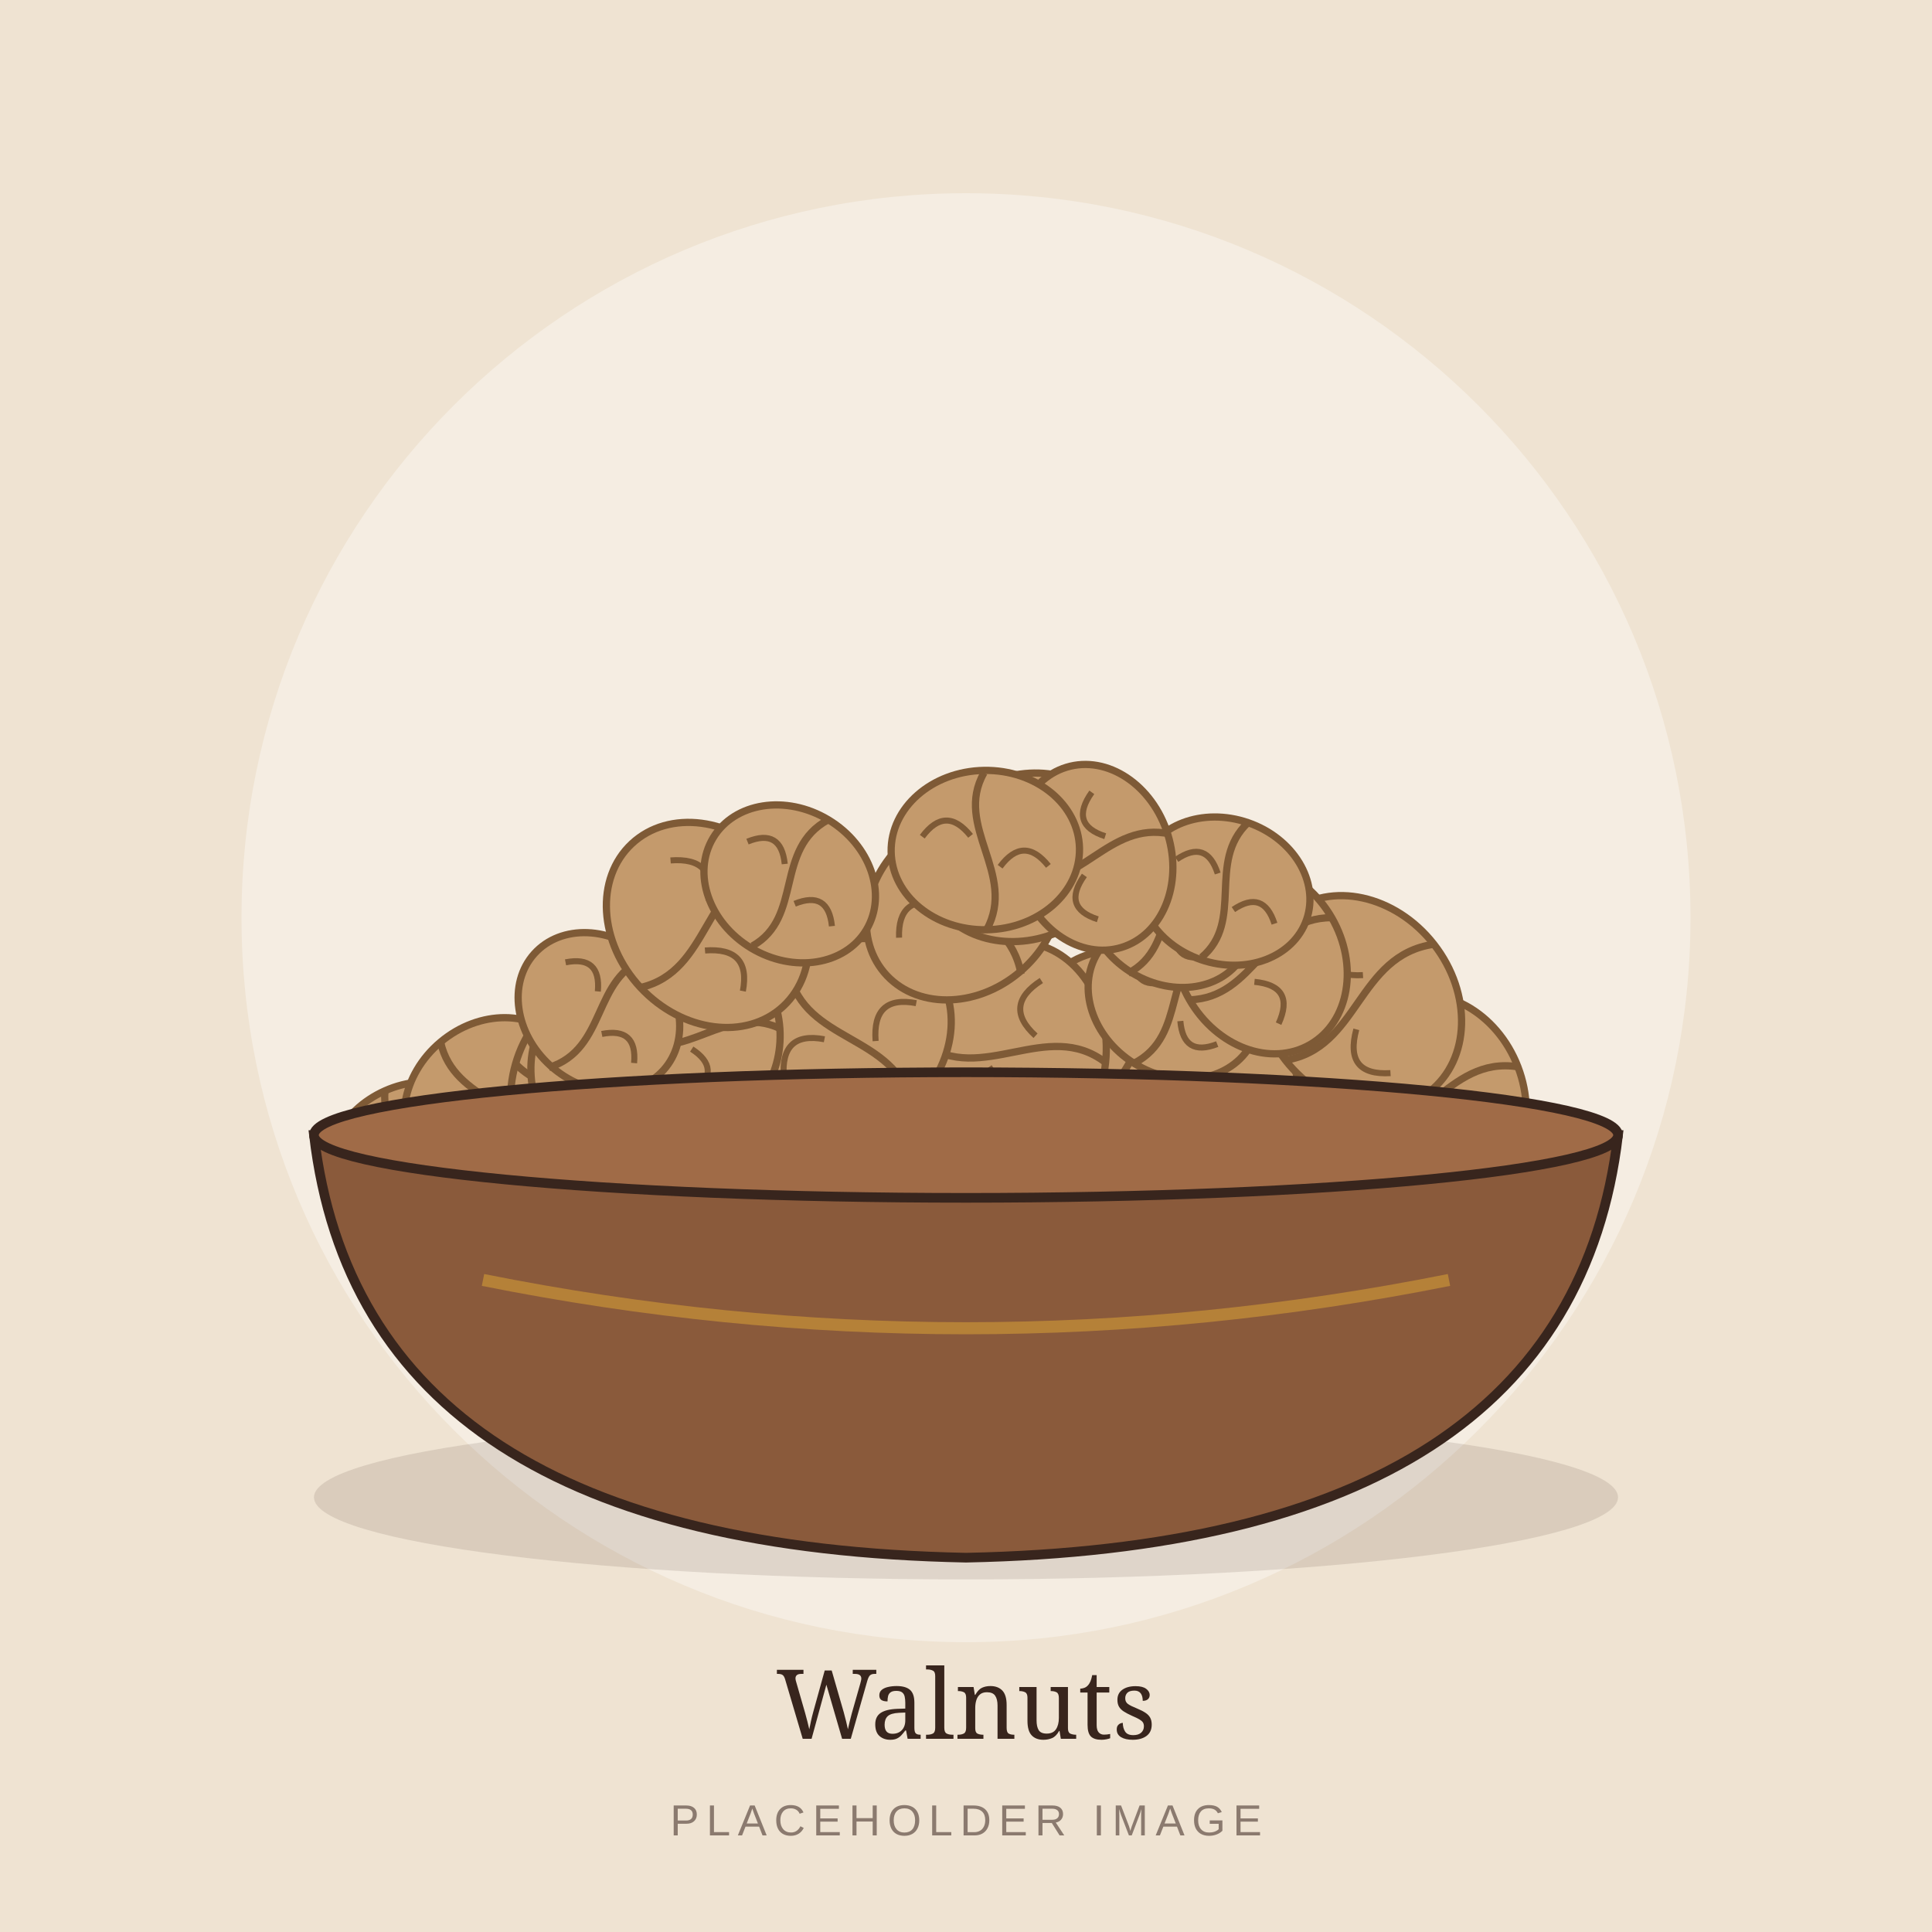
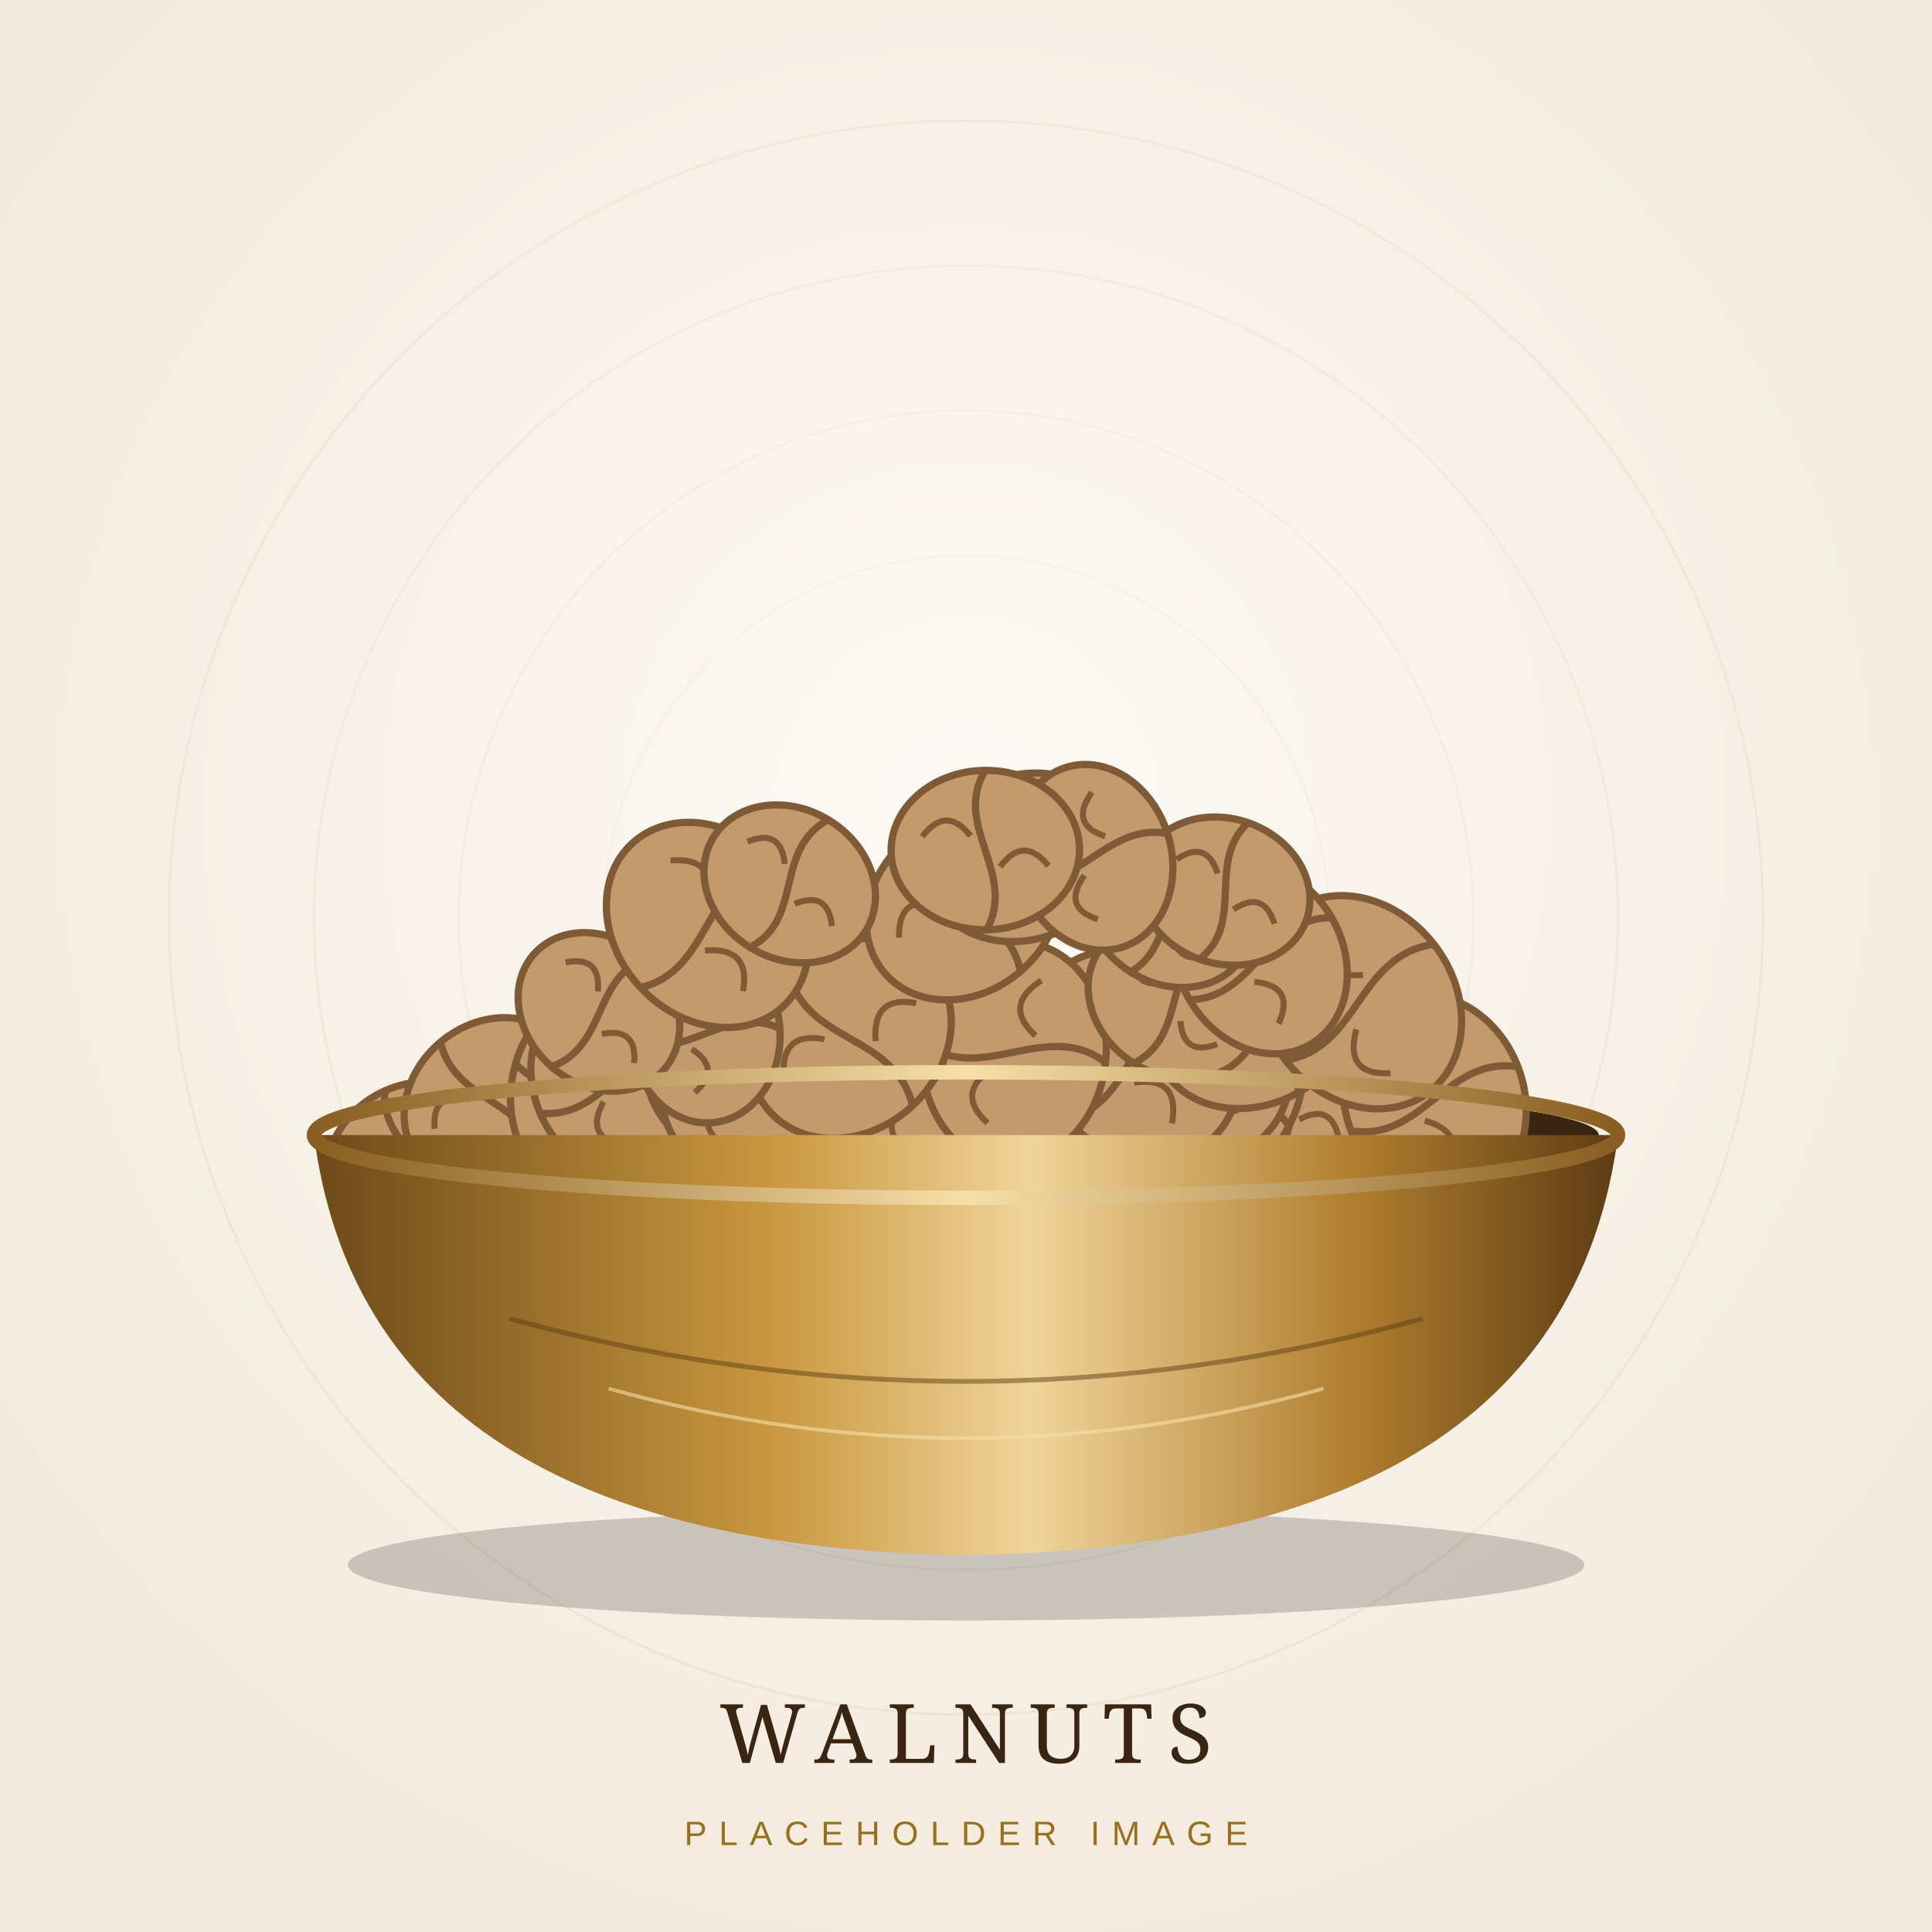
<svg xmlns="http://www.w3.org/2000/svg" viewBox="0 0 800 800" role="img" aria-label="Walnuts placeholder illustration">
-   <rect width="800" height="800" fill="#EFE3D2" />
-   <circle cx="400" cy="380" r="300" fill="#FFFFFF" opacity="0.35" />
-   <ellipse cx="400" cy="620" rx="270" ry="34" fill="#38251D" opacity="0.12" />
+   <defs>
+     <linearGradient id="brass" x1="0" y1="0" x2="1" y2="0">
+       <stop offset="0" stop-color="#6E4A1A" />
+       <stop offset="0.35" stop-color="#C9973F" />
+       <stop offset="0.55" stop-color="#F0D49A" />
+       <stop offset="0.8" stop-color="#B07D2E" />
+       <stop offset="1" stop-color="#5E3D14" />
+     </linearGradient>
+     <linearGradient id="rim" x1="0" y1="0" x2="1" y2="0">
+       <stop offset="0" stop-color="#8A5E22" />
+       <stop offset="0.5" stop-color="#F6DFA8" />
+       <stop offset="1" stop-color="#8A5E22" />
+     </linearGradient>
+     <radialGradient id="glow" cx="0.5" cy="0.42" r="0.6">
+       <stop offset="0" stop-color="#FFFFFF" stop-opacity="0.75" />
+       <stop offset="1" stop-color="#FFFFFF" stop-opacity="0" />
+     </radialGradient>
+     <radialGradient id="velvet" cx="0.3" cy="0.2" r="0.9">
+       <stop offset="0" stop-color="#4A2A1E" />
+       <stop offset="0.6" stop-color="#22160F" />
+       <stop offset="1" stop-color="#140C08" />
+     </radialGradient>
+   </defs>
+   <rect width="800" height="800" fill="#F3EADC" />
+   <g fill="none" stroke="#B8893B" stroke-opacity="0.12">
+     <circle cx="400" cy="380" r="150" />
+     <circle cx="400" cy="380" r="210" />
+     <circle cx="400" cy="380" r="270" />
+     <circle cx="400" cy="380" r="330" />
+   </g>
+   <rect width="800" height="800" fill="url(#glow)" />
+   <ellipse cx="400" cy="470" rx="262" ry="22" fill="#3A2412" />
  <g transform="rotate(156 172 480)">
    <ellipse cx="172" cy="480" rx="37" ry="31" fill="#C49A6C" stroke="#7E5A36" stroke-width="3" />
    <path d="M172,449 C159,471 184,489 172,511" stroke="#7E5A36" stroke-width="3" fill="none" />
    <path d="M147,474 q9,12 19,0 M178,486 q9,12 19,0" stroke="#7E5A36" stroke-width="2.5" fill="none" />
  </g>
  <g transform="rotate(314 240 458)">
    <ellipse cx="240" cy="458" rx="41" ry="35" fill="#C49A6C" stroke="#7E5A36" stroke-width="3" />
    <path d="M240,424 C226,448 254,468 240,493" stroke="#7E5A36" stroke-width="3" fill="none" />
    <path d="M213,451 q10,14 21,0 M247,465 q10,14 21,0" stroke="#7E5A36" stroke-width="2.5" fill="none" />
  </g>
  <g transform="rotate(205 536 456)">
    <ellipse cx="536" cy="456" rx="35" ry="29" fill="#C49A6C" stroke="#7E5A36" stroke-width="3" />
    <path d="M536,427 C525,447 548,465 536,485" stroke="#7E5A36" stroke-width="3" fill="none" />
    <path d="M513,450 q9,12 18,0 M542,462 q9,12 18,0" stroke="#7E5A36" stroke-width="2.5" fill="none" />
  </g>
  <g transform="rotate(140 203 456)">
    <ellipse cx="203" cy="456" rx="38" ry="32" fill="#C49A6C" stroke="#7E5A36" stroke-width="3" />
    <path d="M203,424 C190,446 215,465 203,488" stroke="#7E5A36" stroke-width="3" fill="none" />
    <path d="M177,449 q10,13 19,0 M209,462 q10,13 19,0" stroke="#7E5A36" stroke-width="2.5" fill="none" />
  </g>
  <g transform="rotate(249 594 455)">
    <ellipse cx="594" cy="455" rx="44" ry="37" fill="#C49A6C" stroke="#7E5A36" stroke-width="3" />
    <path d="M594,418 C579,444 609,466 594,492" stroke="#7E5A36" stroke-width="3" fill="none" />
    <path d="M565,448 q11,15 22,0 M601,462 q11,15 22,0" stroke="#7E5A36" stroke-width="2.5" fill="none" />
  </g>
  <g transform="rotate(190 272 455)">
    <ellipse cx="272" cy="455" rx="42" ry="35" fill="#C49A6C" stroke="#7E5A36" stroke-width="3" />
    <path d="M272,420 C258,444 287,465 272,490" stroke="#7E5A36" stroke-width="3" fill="none" />
    <path d="M244,448 q11,14 21,0 M279,462 q11,14 21,0" stroke="#7E5A36" stroke-width="2.5" fill="none" />
  </g>
  <g transform="rotate(74 473 455)">
    <ellipse cx="473" cy="455" rx="43" ry="35" fill="#C49A6C" stroke="#7E5A36" stroke-width="3" />
    <path d="M473,419 C459,444 487,465 473,490" stroke="#7E5A36" stroke-width="3" fill="none" />
    <path d="M444,448 q11,14 21,0 M480,462 q11,14 21,0" stroke="#7E5A36" stroke-width="2.5" fill="none" />
  </g>
  <g transform="rotate(286 250 451)">
    <ellipse cx="250" cy="451" rx="45" ry="38" fill="#C49A6C" stroke="#7E5A36" stroke-width="3" />
    <path d="M250,413 C235,440 265,462 250,489" stroke="#7E5A36" stroke-width="3" fill="none" />
    <path d="M220,443 q11,15 23,0 M257,458 q11,15 23,0" stroke="#7E5A36" stroke-width="2.5" fill="none" />
  </g>
  <g transform="rotate(298 501 449)">
    <ellipse cx="501" cy="449" rx="44" ry="37" fill="#C49A6C" stroke="#7E5A36" stroke-width="3" />
    <path d="M501,412 C486,438 516,460 501,486" stroke="#7E5A36" stroke-width="3" fill="none" />
    <path d="M471,441 q11,15 22,0 M508,456 q11,15 22,0" stroke="#7E5A36" stroke-width="2.5" fill="none" />
  </g>
  <g transform="rotate(54 399 448)">
    <ellipse cx="399" cy="448" rx="39" ry="33" fill="#C49A6C" stroke="#7E5A36" stroke-width="3" />
    <path d="M399,416 C385,439 412,458 399,481" stroke="#7E5A36" stroke-width="3" fill="none" />
    <path d="M372,442 q10,13 20,0 M405,455 q10,13 20,0" stroke="#7E5A36" stroke-width="2.5" fill="none" />
  </g>
  <g transform="rotate(67 254 448)">
    <ellipse cx="254" cy="448" rx="40" ry="33" fill="#C49A6C" stroke="#7E5A36" stroke-width="3" />
    <path d="M254,415 C241,438 267,458 254,481" stroke="#7E5A36" stroke-width="3" fill="none" />
    <path d="M227,441 q10,13 20,0 M260,455 q10,13 20,0" stroke="#7E5A36" stroke-width="2.5" fill="none" />
  </g>
  <g transform="rotate(132 361 448)">
    <ellipse cx="361" cy="448" rx="39" ry="32" fill="#C49A6C" stroke="#7E5A36" stroke-width="3" />
    <path d="M361,416 C348,438 374,458 361,480" stroke="#7E5A36" stroke-width="3" fill="none" />
    <path d="M335,441 q10,13 19,0 M367,454 q10,13 19,0" stroke="#7E5A36" stroke-width="2.5" fill="none" />
  </g>
  <g transform="rotate(60 374 448)">
    <ellipse cx="374" cy="448" rx="45" ry="37" fill="#C49A6C" stroke="#7E5A36" stroke-width="3" />
    <path d="M374,411 C359,437 389,459 374,485" stroke="#7E5A36" stroke-width="3" fill="none" />
    <path d="M344,440 q11,15 22,0 M381,455 q11,15 22,0" stroke="#7E5A36" stroke-width="2.5" fill="none" />
  </g>
  <g transform="rotate(220 301 448)">
    <ellipse cx="301" cy="448" rx="36" ry="30" fill="#C49A6C" stroke="#7E5A36" stroke-width="3" />
    <path d="M301,417 C289,438 313,457 301,478" stroke="#7E5A36" stroke-width="3" fill="none" />
    <path d="M277,441 q9,12 18,0 M307,454 q9,12 18,0" stroke="#7E5A36" stroke-width="2.5" fill="none" />
  </g>
  <g transform="rotate(93 308 447)">
    <ellipse cx="308" cy="447" rx="42" ry="35" fill="#C49A6C" stroke="#7E5A36" stroke-width="3" />
    <path d="M308,411 C294,436 322,457 308,482" stroke="#7E5A36" stroke-width="3" fill="none" />
    <path d="M280,440 q11,14 21,0 M315,454 q11,14 21,0" stroke="#7E5A36" stroke-width="2.5" fill="none" />
  </g>
  <g transform="rotate(318 492 446)">
    <ellipse cx="492" cy="446" rx="36" ry="30" fill="#C49A6C" stroke="#7E5A36" stroke-width="3" />
    <path d="M492,416 C480,437 503,455 492,476" stroke="#7E5A36" stroke-width="3" fill="none" />
    <path d="M468,440 q9,12 18,0 M497,452 q9,12 18,0" stroke="#7E5A36" stroke-width="2.5" fill="none" />
  </g>
  <g transform="rotate(0 489 446)">
    <ellipse cx="489" cy="446" rx="45" ry="38" fill="#C49A6C" stroke="#7E5A36" stroke-width="3" />
    <path d="M489,408 C474,434 504,457 489,484" stroke="#7E5A36" stroke-width="3" fill="none" />
    <path d="M459,438 q11,15 23,0 M497,453 q11,15 23,0" stroke="#7E5A36" stroke-width="2.5" fill="none" />
  </g>
  <g transform="rotate(227 470 437)">
    <ellipse cx="470" cy="437" rx="47" ry="39" fill="#C49A6C" stroke="#7E5A36" stroke-width="3" />
    <path d="M470,398 C455,425 486,448 470,475" stroke="#7E5A36" stroke-width="3" fill="none" />
    <path d="M439,429 q12,16 23,0 M478,444 q12,16 23,0" stroke="#7E5A36" stroke-width="2.5" fill="none" />
  </g>
  <g transform="rotate(96 420 436)">
    <ellipse cx="420" cy="436" rx="46" ry="38" fill="#C49A6C" stroke="#7E5A36" stroke-width="3" />
    <path d="M420,398 C404,424 435,448 420,474" stroke="#7E5A36" stroke-width="3" fill="none" />
    <path d="M389,428 q12,15 23,0 M427,444 q12,15 23,0" stroke="#7E5A36" stroke-width="2.5" fill="none" />
  </g>
  <g transform="rotate(137 352 430)">
    <ellipse cx="352" cy="430" rx="45" ry="38" fill="#C49A6C" stroke="#7E5A36" stroke-width="3" />
    <path d="M352,392 C337,419 367,441 352,467" stroke="#7E5A36" stroke-width="3" fill="none" />
    <path d="M322,422 q11,15 23,0 M360,437 q11,15 23,0" stroke="#7E5A36" stroke-width="2.5" fill="none" />
  </g>
  <g transform="rotate(266 292 428)">
    <ellipse cx="292" cy="428" rx="37" ry="31" fill="#C49A6C" stroke="#7E5A36" stroke-width="3" />
    <path d="M292,398 C280,419 304,437 292,459" stroke="#7E5A36" stroke-width="3" fill="none" />
    <path d="M268,422 q9,12 18,0 M298,434 q9,12 18,0" stroke="#7E5A36" stroke-width="2.5" fill="none" />
  </g>
  <g transform="rotate(151 520 421)">
    <ellipse cx="520" cy="421" rx="44" ry="36" fill="#C49A6C" stroke="#7E5A36" stroke-width="3" />
    <path d="M520,385 C505,410 534,432 520,458" stroke="#7E5A36" stroke-width="3" fill="none" />
    <path d="M491,414 q11,15 22,0 M527,428 q11,15 22,0" stroke="#7E5A36" stroke-width="2.5" fill="none" />
  </g>
  <g transform="rotate(222 248 419)">
    <ellipse cx="248" cy="419" rx="36" ry="30" fill="#C49A6C" stroke="#7E5A36" stroke-width="3" />
    <path d="M248,388 C235,410 260,428 248,449" stroke="#7E5A36" stroke-width="3" fill="none" />
    <path d="M223,413 q9,12 18,0 M254,425 q9,12 18,0" stroke="#7E5A36" stroke-width="2.5" fill="none" />
  </g>
  <g transform="rotate(52 563 415)">
    <ellipse cx="563" cy="415" rx="47" ry="39" fill="#C49A6C" stroke="#7E5A36" stroke-width="3" />
    <path d="M563,376 C547,404 578,427 563,454" stroke="#7E5A36" stroke-width="3" fill="none" />
    <path d="M532,407 q12,16 23,0 M571,423 q12,16 23,0" stroke="#7E5A36" stroke-width="2.5" fill="none" />
  </g>
  <g transform="rotate(32 486 414)">
    <ellipse cx="486" cy="414" rx="37" ry="31" fill="#C49A6C" stroke="#7E5A36" stroke-width="3" />
    <path d="M486,383 C474,405 499,423 486,445" stroke="#7E5A36" stroke-width="3" fill="none" />
    <path d="M462,408 q9,12 18,0 M493,420 q9,12 18,0" stroke="#7E5A36" stroke-width="2.5" fill="none" />
  </g>
  <g transform="rotate(240 522 397)">
    <ellipse cx="522" cy="397" rx="41" ry="34" fill="#C49A6C" stroke="#7E5A36" stroke-width="3" />
    <path d="M522,363 C509,387 536,407 522,431" stroke="#7E5A36" stroke-width="3" fill="none" />
    <path d="M495,390 q10,14 20,0 M529,404 q10,14 20,0" stroke="#7E5A36" stroke-width="2.5" fill="none" />
  </g>
  <g transform="rotate(227 293 383)">
    <ellipse cx="293" cy="383" rx="46" ry="38" fill="#C49A6C" stroke="#7E5A36" stroke-width="3" />
    <path d="M293,345 C278,371 308,394 293,421" stroke="#7E5A36" stroke-width="3" fill="none" />
    <path d="M263,375 q11,15 23,0 M300,390 q11,15 23,0" stroke="#7E5A36" stroke-width="2.5" fill="none" />
  </g>
  <g transform="rotate(33 484 377)">
    <ellipse cx="484" cy="377" rx="36" ry="30" fill="#C49A6C" stroke="#7E5A36" stroke-width="3" />
    <path d="M484,347 C471,368 496,387 484,408" stroke="#7E5A36" stroke-width="3" fill="none" />
    <path d="M459,371 q9,12 18,0 M490,383 q9,12 18,0" stroke="#7E5A36" stroke-width="2.5" fill="none" />
  </g>
  <g transform="rotate(140 399 375)">
    <ellipse cx="399" cy="375" rx="43" ry="36" fill="#C49A6C" stroke="#7E5A36" stroke-width="3" />
    <path d="M399,338 C384,364 413,386 399,411" stroke="#7E5A36" stroke-width="3" fill="none" />
    <path d="M370,367 q11,14 22,0 M406,382 q11,14 22,0" stroke="#7E5A36" stroke-width="2.5" fill="none" />
  </g>
  <g transform="rotate(199 507 369)">
    <ellipse cx="507" cy="369" rx="36" ry="30" fill="#C49A6C" stroke="#7E5A36" stroke-width="3" />
    <path d="M507,340 C495,360 518,378 507,399" stroke="#7E5A36" stroke-width="3" fill="none" />
    <path d="M483,363 q9,12 18,0 M512,375 q9,12 18,0" stroke="#7E5A36" stroke-width="2.5" fill="none" />
  </g>
  <g transform="rotate(211 327 366)">
    <ellipse cx="327" cy="366" rx="37" ry="31" fill="#C49A6C" stroke="#7E5A36" stroke-width="3" />
    <path d="M327,336 C315,357 340,375 327,397" stroke="#7E5A36" stroke-width="3" fill="none" />
    <path d="M303,360 q9,12 18,0 M333,372 q9,12 18,0" stroke="#7E5A36" stroke-width="2.5" fill="none" />
  </g>
  <g transform="rotate(160 424 355)">
    <ellipse cx="424" cy="355" rx="41" ry="34" fill="#C49A6C" stroke="#7E5A36" stroke-width="3" />
    <path d="M424,321 C410,345 438,366 424,390" stroke="#7E5A36" stroke-width="3" fill="none" />
    <path d="M397,349 q10,14 21,0 M431,362 q10,14 21,0" stroke="#7E5A36" stroke-width="2.5" fill="none" />
  </g>
  <g transform="rotate(73 453 355)">
    <ellipse cx="453" cy="355" rx="39" ry="32" fill="#C49A6C" stroke="#7E5A36" stroke-width="3" />
    <path d="M453,322 C440,345 465,365 453,387" stroke="#7E5A36" stroke-width="3" fill="none" />
    <path d="M427,348 q10,13 19,0 M459,361 q10,13 19,0" stroke="#7E5A36" stroke-width="2.5" fill="none" />
  </g>
  <g transform="rotate(179 408 352)">
    <ellipse cx="408" cy="352" rx="39" ry="33" fill="#C49A6C" stroke="#7E5A36" stroke-width="3" />
    <path d="M408,319 C395,342 421,362 408,384" stroke="#7E5A36" stroke-width="3" fill="none" />
    <path d="M382,345 q10,13 20,0 M414,358 q10,13 20,0" stroke="#7E5A36" stroke-width="2.5" fill="none" />
  </g>
-   <path d="M130,470 Q150,640 400,645 Q650,640 670,470Z" fill="#8A5A3B" stroke="#38251D" stroke-width="4" />
-   <ellipse cx="400" cy="470" rx="270" ry="26" fill="#A06B47" stroke="#38251D" stroke-width="4" />
-   <path d="M200,530 Q400,570 600,530" stroke="#C89136" stroke-width="5" fill="none" opacity="0.7" />
-   <text x="400" y="720" text-anchor="middle" font-family="Georgia, serif" font-size="40" fill="#38251D">Walnuts</text>
-   <text x="400" y="760" text-anchor="middle" font-family="Arial, sans-serif" font-size="18" letter-spacing="3" fill="#38251D" opacity="0.55">PLACEHOLDER IMAGE</text>
+   <ellipse cx="400" cy="648" rx="256" ry="23" fill="#000" opacity="0.18" />
+   <path d="M130,470 Q152,640 400,644 Q648,640 670,470Z" fill="url(#brass)" />
+   <path d="M211,546 Q400,598 589,546" stroke="#5E3D14" stroke-width="2" fill="none" opacity="0.5" />
+   <path d="M252,575 Q400,616 548,575" stroke="#F6DFA8" stroke-width="1.5" fill="none" opacity="0.6" />
+   <ellipse cx="400" cy="470" rx="270" ry="26" fill="none" stroke="url(#rim)" stroke-width="6" />
+   <text x="400" y="730" text-anchor="middle" font-family="Georgia, serif" font-size="34" letter-spacing="6" fill="#3A2412">WALNUTS</text>
+   <text x="400" y="764" text-anchor="middle" font-family="Arial, sans-serif" font-size="14" letter-spacing="5" fill="#96701F">PLACEHOLDER IMAGE</text>
</svg>
